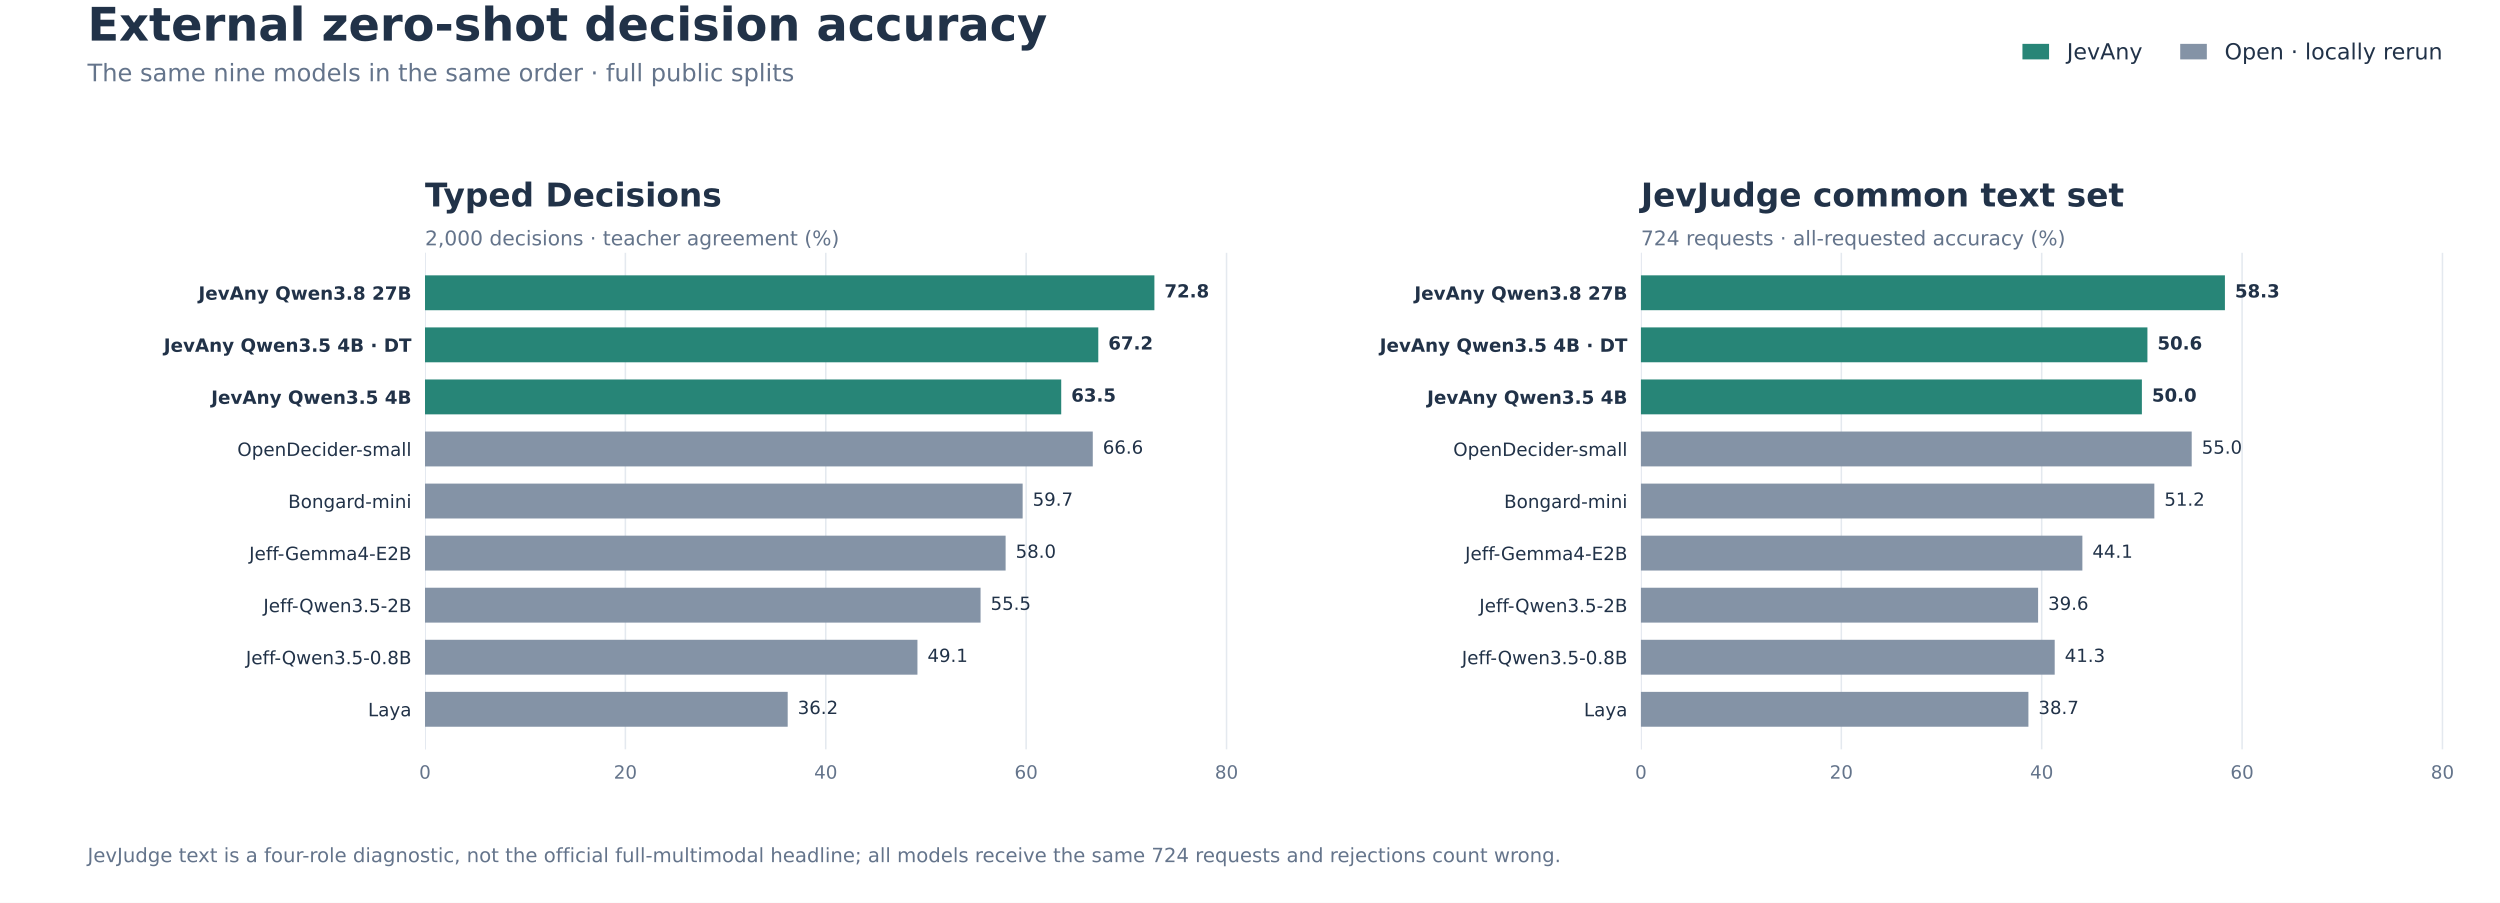
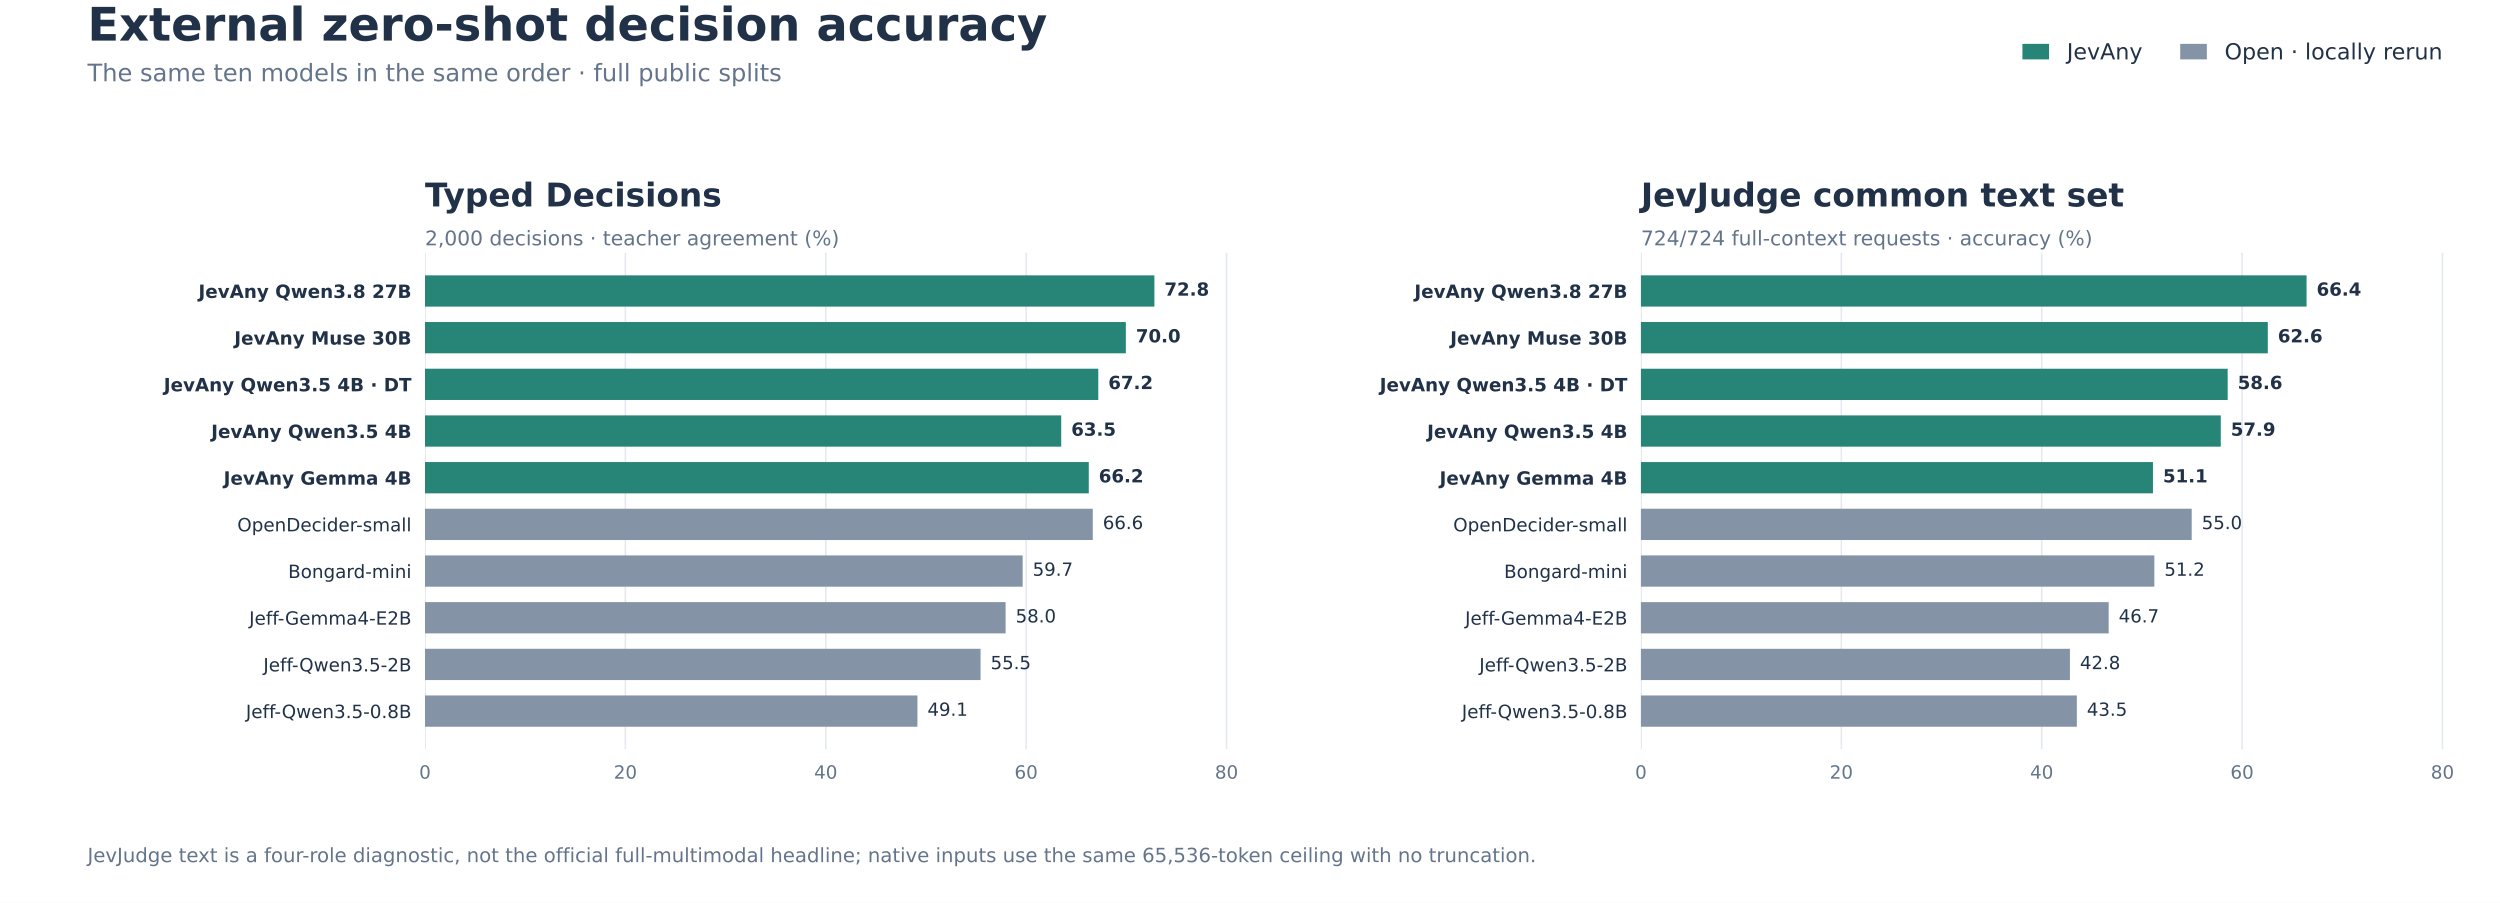
<svg xmlns="http://www.w3.org/2000/svg" width="1296pt" height="468pt" viewBox="0 0 1296 468" version="1.1">
  <defs>
    <style type="text/css">*{stroke-linejoin: round; stroke-linecap: butt}</style>
  </defs>
  <g id="figure_1">
    <g id="patch_1">
      <path d="M 0 468 L 1296 468 L 1296 0 L 0 0 z " style="fill: #ffffff" />
    </g>
    <g id="axes_1">
      <g id="patch_2">
        <path d="M 220.32 388.44 L 646.223 388.44 L 646.223 131.04 L 220.32 131.04 z " style="fill: #ffffff" />
      </g>
      <g id="matplotlib.axis_1">
        <g id="xtick_1">
          <g id="line2d_1">
            <path d="M 220.32 388.44 L 220.32 131.04 " clip-path="url(#pee276fe33d)" style="fill: none; stroke: #e4e9ef; stroke-width: 0.8; stroke-linecap: square" />
          </g>
          <g id="line2d_2" />
          <g id="text_1">
            <text style="font-size: 9.5px; font-family: 'DejaVu Sans', 'Bitstream Vera Sans', 'Computer Modern Sans Serif', 'Lucida Grande', 'Verdana', 'Geneva', 'Lucid', 'Arial', 'Helvetica', 'Avant Garde', sans-serif; text-anchor: middle; fill: #64748b" x="220.32" y="403.658" transform="rotate(-0 220.32 403.6578)">0</text>
          </g>
        </g>
        <g id="xtick_2">
          <g id="line2d_3">
            <path d="M 324.199 388.44 L 324.199 131.04 " clip-path="url(#pee276fe33d)" style="fill: none; stroke: #e4e9ef; stroke-width: 0.8; stroke-linecap: square" />
          </g>
          <g id="line2d_4" />
          <g id="text_2">
            <text style="font-size: 9.5px; font-family: 'DejaVu Sans', 'Bitstream Vera Sans', 'Computer Modern Sans Serif', 'Lucida Grande', 'Verdana', 'Geneva', 'Lucid', 'Arial', 'Helvetica', 'Avant Garde', sans-serif; text-anchor: middle; fill: #64748b" x="324.199" y="403.658" transform="rotate(-0 324.1988 403.6578)">20</text>
          </g>
        </g>
        <g id="xtick_3">
          <g id="line2d_5">
            <path d="M 428.078 388.44 L 428.078 131.04 " clip-path="url(#pee276fe33d)" style="fill: none; stroke: #e4e9ef; stroke-width: 0.8; stroke-linecap: square" />
          </g>
          <g id="line2d_6" />
          <g id="text_3">
            <text style="font-size: 9.5px; font-family: 'DejaVu Sans', 'Bitstream Vera Sans', 'Computer Modern Sans Serif', 'Lucida Grande', 'Verdana', 'Geneva', 'Lucid', 'Arial', 'Helvetica', 'Avant Garde', sans-serif; text-anchor: middle; fill: #64748b" x="428.078" y="403.658" transform="rotate(-0 428.0777 403.6578)">40</text>
          </g>
        </g>
        <g id="xtick_4">
          <g id="line2d_7">
            <path d="M 531.957 388.44 L 531.957 131.04 " clip-path="url(#pee276fe33d)" style="fill: none; stroke: #e4e9ef; stroke-width: 0.8; stroke-linecap: square" />
          </g>
          <g id="line2d_8" />
          <g id="text_4">
            <text style="font-size: 9.5px; font-family: 'DejaVu Sans', 'Bitstream Vera Sans', 'Computer Modern Sans Serif', 'Lucida Grande', 'Verdana', 'Geneva', 'Lucid', 'Arial', 'Helvetica', 'Avant Garde', sans-serif; text-anchor: middle; fill: #64748b" x="531.957" y="403.658" transform="rotate(-0 531.9565 403.6578)">60</text>
          </g>
        </g>
        <g id="xtick_5">
          <g id="line2d_9">
            <path d="M 635.835 388.44 L 635.835 131.04 " clip-path="url(#pee276fe33d)" style="fill: none; stroke: #e4e9ef; stroke-width: 0.8; stroke-linecap: square" />
          </g>
          <g id="line2d_10" />
          <g id="text_5">
            <text style="font-size: 9.5px; font-family: 'DejaVu Sans', 'Bitstream Vera Sans', 'Computer Modern Sans Serif', 'Lucida Grande', 'Verdana', 'Geneva', 'Lucid', 'Arial', 'Helvetica', 'Avant Garde', sans-serif; text-anchor: middle; fill: #64748b" x="635.835" y="403.658" transform="rotate(-0 635.8353 403.6578)">80</text>
          </g>
        </g>
      </g>
      <g id="matplotlib.axis_2">
        <g id="ytick_1">
          <g id="line2d_11" />
          <g id="text_6">
-             <text style="font-weight: 700; font-size: 9.5px; font-family: 'DejaVu Sans', 'Bitstream Vera Sans', 'Computer Modern Sans Serif', 'Lucida Grande', 'Verdana', 'Geneva', 'Lucid', 'Arial', 'Helvetica', 'Avant Garde', sans-serif; text-anchor: end; fill: #213248" x="213.32" y="155.39" transform="rotate(-0 213.32 155.3904)">JevAny Qwen3.8 27B</text>
+             <text style="font-weight: 700; font-size: 9.5px; font-family: 'DejaVu Sans', 'Bitstream Vera Sans', 'Computer Modern Sans Serif', 'Lucida Grande', 'Verdana', 'Geneva', 'Lucid', 'Arial', 'Helvetica', 'Avant Garde', sans-serif; text-anchor: end; fill: #213248" x="213.32" y="154.455" transform="rotate(-0 213.32 154.4554)">JevAny Qwen3.8 27B</text>
          </g>
        </g>
        <g id="ytick_2">
          <g id="line2d_12" />
          <g id="text_7">
-             <text style="font-weight: 700; font-size: 9.5px; font-family: 'DejaVu Sans', 'Bitstream Vera Sans', 'Computer Modern Sans Serif', 'Lucida Grande', 'Verdana', 'Geneva', 'Lucid', 'Arial', 'Helvetica', 'Avant Garde', sans-serif; text-anchor: end; fill: #213248" x="213.32" y="182.38" transform="rotate(-0 213.32 182.38)">JevAny Qwen3.5 4B · DT</text>
+             <text style="font-weight: 700; font-size: 9.5px; font-family: 'DejaVu Sans', 'Bitstream Vera Sans', 'Computer Modern Sans Serif', 'Lucida Grande', 'Verdana', 'Geneva', 'Lucid', 'Arial', 'Helvetica', 'Avant Garde', sans-serif; text-anchor: end; fill: #213248" x="213.32" y="178.654" transform="rotate(-0 213.32 178.654)">JevAny Muse 30B</text>
          </g>
        </g>
        <g id="ytick_3">
          <g id="line2d_13" />
          <g id="text_8">
-             <text style="font-weight: 700; font-size: 9.5px; font-family: 'DejaVu Sans', 'Bitstream Vera Sans', 'Computer Modern Sans Serif', 'Lucida Grande', 'Verdana', 'Geneva', 'Lucid', 'Arial', 'Helvetica', 'Avant Garde', sans-serif; text-anchor: end; fill: #213248" x="213.32" y="209.37" transform="rotate(-0 213.32 209.3696)">JevAny Qwen3.5 4B</text>
+             <text style="font-weight: 700; font-size: 9.5px; font-family: 'DejaVu Sans', 'Bitstream Vera Sans', 'Computer Modern Sans Serif', 'Lucida Grande', 'Verdana', 'Geneva', 'Lucid', 'Arial', 'Helvetica', 'Avant Garde', sans-serif; text-anchor: end; fill: #213248" x="213.32" y="202.853" transform="rotate(-0 213.32 202.8525)">JevAny Qwen3.5 4B · DT</text>
          </g>
        </g>
        <g id="ytick_4">
          <g id="line2d_14" />
          <g id="text_9">
-             <text style="font-size: 9.5px; font-family: 'DejaVu Sans', 'Bitstream Vera Sans', 'Computer Modern Sans Serif', 'Lucida Grande', 'Verdana', 'Geneva', 'Lucid', 'Arial', 'Helvetica', 'Avant Garde', sans-serif; text-anchor: end; fill: #213248" x="213.32" y="236.36" transform="rotate(-0 213.32 236.3596)">OpenDecider-small</text>
+             <text style="font-weight: 700; font-size: 9.5px; font-family: 'DejaVu Sans', 'Bitstream Vera Sans', 'Computer Modern Sans Serif', 'Lucida Grande', 'Verdana', 'Geneva', 'Lucid', 'Arial', 'Helvetica', 'Avant Garde', sans-serif; text-anchor: end; fill: #213248" x="213.32" y="227.051" transform="rotate(-0 213.32 227.0511)">JevAny Qwen3.5 4B</text>
          </g>
        </g>
        <g id="ytick_5">
          <g id="line2d_15" />
          <g id="text_10">
-             <text style="font-size: 9.5px; font-family: 'DejaVu Sans', 'Bitstream Vera Sans', 'Computer Modern Sans Serif', 'Lucida Grande', 'Verdana', 'Geneva', 'Lucid', 'Arial', 'Helvetica', 'Avant Garde', sans-serif; text-anchor: end; fill: #213248" x="213.32" y="263.349" transform="rotate(-0 213.32 263.3493)">Bongard-mini</text>
+             <text style="font-weight: 700; font-size: 9.5px; font-family: 'DejaVu Sans', 'Bitstream Vera Sans', 'Computer Modern Sans Serif', 'Lucida Grande', 'Verdana', 'Geneva', 'Lucid', 'Arial', 'Helvetica', 'Avant Garde', sans-serif; text-anchor: end; fill: #213248" x="213.32" y="251.25" transform="rotate(-0 213.32 251.2496)">JevAny Gemma 4B</text>
          </g>
        </g>
        <g id="ytick_6">
          <g id="line2d_16" />
          <g id="text_11">
-             <text style="font-size: 9.5px; font-family: 'DejaVu Sans', 'Bitstream Vera Sans', 'Computer Modern Sans Serif', 'Lucida Grande', 'Verdana', 'Geneva', 'Lucid', 'Arial', 'Helvetica', 'Avant Garde', sans-serif; text-anchor: end; fill: #213248" x="213.32" y="290.339" transform="rotate(-0 213.32 290.3389)">Jeff-Gemma4-E2B</text>
+             <text style="font-size: 9.5px; font-family: 'DejaVu Sans', 'Bitstream Vera Sans', 'Computer Modern Sans Serif', 'Lucida Grande', 'Verdana', 'Geneva', 'Lucid', 'Arial', 'Helvetica', 'Avant Garde', sans-serif; text-anchor: end; fill: #213248" x="213.32" y="275.449" transform="rotate(-0 213.32 275.4485)">OpenDecider-small</text>
          </g>
        </g>
        <g id="ytick_7">
          <g id="line2d_17" />
          <g id="text_12">
-             <text style="font-size: 9.5px; font-family: 'DejaVu Sans', 'Bitstream Vera Sans', 'Computer Modern Sans Serif', 'Lucida Grande', 'Verdana', 'Geneva', 'Lucid', 'Arial', 'Helvetica', 'Avant Garde', sans-serif; text-anchor: end; fill: #213248" x="213.32" y="317.328" transform="rotate(-0 213.32 317.3285)">Jeff-Qwen3.5-2B</text>
+             <text style="font-size: 9.5px; font-family: 'DejaVu Sans', 'Bitstream Vera Sans', 'Computer Modern Sans Serif', 'Lucida Grande', 'Verdana', 'Geneva', 'Lucid', 'Arial', 'Helvetica', 'Avant Garde', sans-serif; text-anchor: end; fill: #213248" x="213.32" y="299.647" transform="rotate(-0 213.32 299.6471)">Bongard-mini</text>
          </g>
        </g>
        <g id="ytick_8">
          <g id="line2d_18" />
          <g id="text_13">
-             <text style="font-size: 9.5px; font-family: 'DejaVu Sans', 'Bitstream Vera Sans', 'Computer Modern Sans Serif', 'Lucida Grande', 'Verdana', 'Geneva', 'Lucid', 'Arial', 'Helvetica', 'Avant Garde', sans-serif; text-anchor: end; fill: #213248" x="213.32" y="344.318" transform="rotate(-0 213.32 344.3181)">Jeff-Qwen3.5-0.8B</text>
+             <text style="font-size: 9.5px; font-family: 'DejaVu Sans', 'Bitstream Vera Sans', 'Computer Modern Sans Serif', 'Lucida Grande', 'Verdana', 'Geneva', 'Lucid', 'Arial', 'Helvetica', 'Avant Garde', sans-serif; text-anchor: end; fill: #213248" x="213.32" y="323.846" transform="rotate(-0 213.32 323.8456)">Jeff-Gemma4-E2B</text>
          </g>
        </g>
        <g id="ytick_9">
          <g id="line2d_19" />
          <g id="text_14">
-             <text style="font-size: 9.5px; font-family: 'DejaVu Sans', 'Bitstream Vera Sans', 'Computer Modern Sans Serif', 'Lucida Grande', 'Verdana', 'Geneva', 'Lucid', 'Arial', 'Helvetica', 'Avant Garde', sans-serif; text-anchor: end; fill: #213248" x="213.32" y="371.307" transform="rotate(-0 213.32 371.3074)">Laya</text>
-           </g>
-         </g>
-       </g>
-       <g id="line2d_20">
+             <text style="font-size: 9.5px; font-family: 'DejaVu Sans', 'Bitstream Vera Sans', 'Computer Modern Sans Serif', 'Lucida Grande', 'Verdana', 'Geneva', 'Lucid', 'Arial', 'Helvetica', 'Avant Garde', sans-serif; text-anchor: end; fill: #213248" x="213.32" y="348.044" transform="rotate(-0 213.32 348.0442)">Jeff-Qwen3.5-2B</text>
+           </g>
+         </g>
+         <g id="ytick_10">
+           <g id="line2d_20" />
+           <g id="text_15">
+             <text style="font-size: 9.5px; font-family: 'DejaVu Sans', 'Bitstream Vera Sans', 'Computer Modern Sans Serif', 'Lucida Grande', 'Verdana', 'Geneva', 'Lucid', 'Arial', 'Helvetica', 'Avant Garde', sans-serif; text-anchor: end; fill: #213248" x="213.32" y="372.243" transform="rotate(-0 213.32 372.2427)">Jeff-Qwen3.5-0.8B</text>
+           </g>
+         </g>
+       </g>
+       <g id="line2d_21">
        <path d="M 220.32 388.44 L 220.32 131.04 " clip-path="url(#pee276fe33d)" style="fill: none; stroke: #e4e9ef; stroke-linecap: square" />
      </g>
      <g id="patch_3">
-         <path d="M 220.32 142.74 L 598.439 142.74 L 598.439 160.823 L 220.32 160.823 z " clip-path="url(#pee276fe33d)" style="fill: #278577" />
+         <path d="M 220.32 142.74 L 598.439 142.74 L 598.439 158.953 L 220.32 158.953 z " clip-path="url(#pee276fe33d)" style="fill: #278577" />
      </g>
      <g id="patch_4">
-         <path d="M 220.32 169.73 L 569.353 169.73 L 569.353 187.813 L 220.32 187.813 z " clip-path="url(#pee276fe33d)" style="fill: #278577" />
+         <path d="M 220.32 166.939 L 583.636 166.939 L 583.636 183.152 L 220.32 183.152 z " clip-path="url(#pee276fe33d)" style="fill: #278577" />
      </g>
      <g id="patch_5">
-         <path d="M 220.32 196.719 L 550.135 196.719 L 550.135 214.802 L 220.32 214.802 z " clip-path="url(#pee276fe33d)" style="fill: #278577" />
+         <path d="M 220.32 191.137 L 569.353 191.137 L 569.353 207.35 L 220.32 207.35 z " clip-path="url(#pee276fe33d)" style="fill: #278577" />
      </g>
      <g id="patch_6">
-         <path d="M 220.32 223.709 L 566.496 223.709 L 566.496 241.792 L 220.32 241.792 z " clip-path="url(#pee276fe33d)" style="fill: #8493a6" />
+         <path d="M 220.32 215.336 L 550.135 215.336 L 550.135 231.549 L 220.32 231.549 z " clip-path="url(#pee276fe33d)" style="fill: #278577" />
      </g>
      <g id="patch_7">
-         <path d="M 220.32 250.698 L 530.139 250.698 L 530.139 268.782 L 220.32 268.782 z " clip-path="url(#pee276fe33d)" style="fill: #8493a6" />
+         <path d="M 220.32 239.534 L 564.419 239.534 L 564.419 255.747 L 220.32 255.747 z " clip-path="url(#pee276fe33d)" style="fill: #278577" />
      </g>
      <g id="patch_8">
-         <path d="M 220.32 277.688 L 521.309 277.688 L 521.309 295.771 L 220.32 295.771 z " clip-path="url(#pee276fe33d)" style="fill: #8493a6" />
+         <path d="M 220.32 263.733 L 566.496 263.733 L 566.496 279.946 L 220.32 279.946 z " clip-path="url(#pee276fe33d)" style="fill: #8493a6" />
      </g>
      <g id="patch_9">
-         <path d="M 220.32 304.678 L 508.324 304.678 L 508.324 322.761 L 220.32 322.761 z " clip-path="url(#pee276fe33d)" style="fill: #8493a6" />
+         <path d="M 220.32 287.931 L 530.139 287.931 L 530.139 304.144 L 220.32 304.144 z " clip-path="url(#pee276fe33d)" style="fill: #8493a6" />
      </g>
      <g id="patch_10">
-         <path d="M 220.32 331.667 L 475.602 331.667 L 475.602 349.75 L 220.32 349.75 z " clip-path="url(#pee276fe33d)" style="fill: #8493a6" />
+         <path d="M 220.32 312.13 L 521.309 312.13 L 521.309 328.343 L 220.32 328.343 z " clip-path="url(#pee276fe33d)" style="fill: #8493a6" />
      </g>
      <g id="patch_11">
-         <path d="M 220.32 358.657 L 408.341 358.657 L 408.341 376.74 L 220.32 376.74 z " clip-path="url(#pee276fe33d)" style="fill: #8493a6" />
-       </g>
-       <g id="text_15">
-         <text style="font-weight: 700; font-size: 9.4px; font-family: 'DejaVu Sans', 'Bitstream Vera Sans', 'Computer Modern Sans Serif', 'Lucida Grande', 'Verdana', 'Geneva', 'Lucid', 'Arial', 'Helvetica', 'Avant Garde', sans-serif; text-anchor: start; fill: #213248" x="603.633" y="154.223" transform="rotate(-0 603.6329 154.2233)">72.8</text>
+         <path d="M 220.32 336.328 L 508.324 336.328 L 508.324 352.541 L 220.32 352.541 z " clip-path="url(#pee276fe33d)" style="fill: #8493a6" />
+       </g>
+       <g id="patch_12">
+         <path d="M 220.32 360.527 L 475.602 360.527 L 475.602 376.74 L 220.32 376.74 z " clip-path="url(#pee276fe33d)" style="fill: #8493a6" />
      </g>
      <g id="text_16">
-         <text style="font-weight: 700; font-size: 9.4px; font-family: 'DejaVu Sans', 'Bitstream Vera Sans', 'Computer Modern Sans Serif', 'Lucida Grande', 'Verdana', 'Geneva', 'Lucid', 'Arial', 'Helvetica', 'Avant Garde', sans-serif; text-anchor: start; fill: #213248" x="574.547" y="181.213" transform="rotate(-0 574.5468 181.2129)">67.2</text>
+         <text style="font-weight: 700; font-size: 9.4px; font-family: 'DejaVu Sans', 'Bitstream Vera Sans', 'Computer Modern Sans Serif', 'Lucida Grande', 'Verdana', 'Geneva', 'Lucid', 'Arial', 'Helvetica', 'Avant Garde', sans-serif; text-anchor: start; fill: #213248" x="603.633" y="153.288" transform="rotate(-0 603.6329 153.2883)">72.8</text>
      </g>
      <g id="text_17">
-         <text style="font-weight: 700; font-size: 9.4px; font-family: 'DejaVu Sans', 'Bitstream Vera Sans', 'Computer Modern Sans Serif', 'Lucida Grande', 'Verdana', 'Geneva', 'Lucid', 'Arial', 'Helvetica', 'Avant Garde', sans-serif; text-anchor: start; fill: #213248" x="555.329" y="208.203" transform="rotate(-0 555.3292 208.2026)">63.5</text>
+         <text style="font-weight: 700; font-size: 9.4px; font-family: 'DejaVu Sans', 'Bitstream Vera Sans', 'Computer Modern Sans Serif', 'Lucida Grande', 'Verdana', 'Geneva', 'Lucid', 'Arial', 'Helvetica', 'Avant Garde', sans-serif; text-anchor: start; fill: #213248" x="588.83" y="177.487" transform="rotate(-0 588.8302 177.4869)">70.0</text>
      </g>
      <g id="text_18">
-         <text style="font-size: 9.4px; font-family: 'DejaVu Sans', 'Bitstream Vera Sans', 'Computer Modern Sans Serif', 'Lucida Grande', 'Verdana', 'Geneva', 'Lucid', 'Arial', 'Helvetica', 'Avant Garde', sans-serif; text-anchor: start; fill: #213248" x="571.69" y="235.192" transform="rotate(-0 571.6902 235.1922)">66.6</text>
+         <text style="font-weight: 700; font-size: 9.4px; font-family: 'DejaVu Sans', 'Bitstream Vera Sans', 'Computer Modern Sans Serif', 'Lucida Grande', 'Verdana', 'Geneva', 'Lucid', 'Arial', 'Helvetica', 'Avant Garde', sans-serif; text-anchor: start; fill: #213248" x="574.547" y="201.685" transform="rotate(-0 574.5468 201.6854)">67.2</text>
      </g>
      <g id="text_19">
-         <text style="font-size: 9.4px; font-family: 'DejaVu Sans', 'Bitstream Vera Sans', 'Computer Modern Sans Serif', 'Lucida Grande', 'Verdana', 'Geneva', 'Lucid', 'Arial', 'Helvetica', 'Avant Garde', sans-serif; text-anchor: start; fill: #213248" x="535.333" y="262.182" transform="rotate(-0 535.3326 262.1818)">59.7</text>
+         <text style="font-weight: 700; font-size: 9.4px; font-family: 'DejaVu Sans', 'Bitstream Vera Sans', 'Computer Modern Sans Serif', 'Lucida Grande', 'Verdana', 'Geneva', 'Lucid', 'Arial', 'Helvetica', 'Avant Garde', sans-serif; text-anchor: start; fill: #213248" x="555.329" y="225.884" transform="rotate(-0 555.3292 225.884)">63.5</text>
      </g>
      <g id="text_20">
-         <text style="font-size: 9.4px; font-family: 'DejaVu Sans', 'Bitstream Vera Sans', 'Computer Modern Sans Serif', 'Lucida Grande', 'Verdana', 'Geneva', 'Lucid', 'Arial', 'Helvetica', 'Avant Garde', sans-serif; text-anchor: start; fill: #213248" x="526.503" y="289.171" transform="rotate(-0 526.5029 289.1714)">58.0</text>
+         <text style="font-weight: 700; font-size: 9.4px; font-family: 'DejaVu Sans', 'Bitstream Vera Sans', 'Computer Modern Sans Serif', 'Lucida Grande', 'Verdana', 'Geneva', 'Lucid', 'Arial', 'Helvetica', 'Avant Garde', sans-serif; text-anchor: start; fill: #213248" x="569.613" y="250.083" transform="rotate(-0 569.6126 250.0825)">66.2</text>
      </g>
      <g id="text_21">
-         <text style="font-size: 9.4px; font-family: 'DejaVu Sans', 'Bitstream Vera Sans', 'Computer Modern Sans Serif', 'Lucida Grande', 'Verdana', 'Geneva', 'Lucid', 'Arial', 'Helvetica', 'Avant Garde', sans-serif; text-anchor: start; fill: #213248" x="513.518" y="316.161" transform="rotate(-0 513.518 316.161)">55.5</text>
+         <text style="font-size: 9.4px; font-family: 'DejaVu Sans', 'Bitstream Vera Sans', 'Computer Modern Sans Serif', 'Lucida Grande', 'Verdana', 'Geneva', 'Lucid', 'Arial', 'Helvetica', 'Avant Garde', sans-serif; text-anchor: start; fill: #213248" x="571.69" y="274.281" transform="rotate(-0 571.6902 274.2811)">66.6</text>
      </g>
      <g id="text_22">
-         <text style="font-size: 9.4px; font-family: 'DejaVu Sans', 'Bitstream Vera Sans', 'Computer Modern Sans Serif', 'Lucida Grande', 'Verdana', 'Geneva', 'Lucid', 'Arial', 'Helvetica', 'Avant Garde', sans-serif; text-anchor: start; fill: #213248" x="480.796" y="343.151" transform="rotate(-0 480.7962 343.1507)">49.1</text>
+         <text style="font-size: 9.4px; font-family: 'DejaVu Sans', 'Bitstream Vera Sans', 'Computer Modern Sans Serif', 'Lucida Grande', 'Verdana', 'Geneva', 'Lucid', 'Arial', 'Helvetica', 'Avant Garde', sans-serif; text-anchor: start; fill: #213248" x="535.333" y="298.48" transform="rotate(-0 535.3326 298.4796)">59.7</text>
      </g>
      <g id="text_23">
-         <text style="font-size: 9.4px; font-family: 'DejaVu Sans', 'Bitstream Vera Sans', 'Computer Modern Sans Serif', 'Lucida Grande', 'Verdana', 'Geneva', 'Lucid', 'Arial', 'Helvetica', 'Avant Garde', sans-serif; text-anchor: start; fill: #213248" x="413.535" y="370.14" transform="rotate(-0 413.5346 370.1403)">36.2</text>
+         <text style="font-size: 9.4px; font-family: 'DejaVu Sans', 'Bitstream Vera Sans', 'Computer Modern Sans Serif', 'Lucida Grande', 'Verdana', 'Geneva', 'Lucid', 'Arial', 'Helvetica', 'Avant Garde', sans-serif; text-anchor: start; fill: #213248" x="526.503" y="322.678" transform="rotate(-0 526.5029 322.6782)">58.0</text>
      </g>
      <g id="text_24">
+         <text style="font-size: 9.4px; font-family: 'DejaVu Sans', 'Bitstream Vera Sans', 'Computer Modern Sans Serif', 'Lucida Grande', 'Verdana', 'Geneva', 'Lucid', 'Arial', 'Helvetica', 'Avant Garde', sans-serif; text-anchor: start; fill: #213248" x="513.518" y="346.877" transform="rotate(-0 513.518 346.8767)">55.5</text>
+       </g>
+       <g id="text_25">
+         <text style="font-size: 9.4px; font-family: 'DejaVu Sans', 'Bitstream Vera Sans', 'Computer Modern Sans Serif', 'Lucida Grande', 'Verdana', 'Geneva', 'Lucid', 'Arial', 'Helvetica', 'Avant Garde', sans-serif; text-anchor: start; fill: #213248" x="480.796" y="371.075" transform="rotate(-0 480.7962 371.0753)">49.1</text>
+       </g>
+       <g id="text_26">
        <text style="font-size: 10.5px; font-family: 'DejaVu Sans', 'Bitstream Vera Sans', 'Computer Modern Sans Serif', 'Lucida Grande', 'Verdana', 'Geneva', 'Lucid', 'Arial', 'Helvetica', 'Avant Garde', sans-serif; text-anchor: start; fill: #64748b" x="220.32" y="127.179" transform="rotate(-0 220.32 127.179)">2,000 decisions · teacher agreement (%)</text>
      </g>
-       <g id="text_25">
+       <g id="text_27">
        <text style="font-weight: 700; font-size: 17px; font-family: 'DejaVu Sans', 'Bitstream Vera Sans', 'Computer Modern Sans Serif', 'Lucida Grande', 'Verdana', 'Geneva', 'Lucid', 'Arial', 'Helvetica', 'Avant Garde', sans-serif; text-anchor: start; fill: #213248" x="220.32" y="107.04" transform="rotate(-0 220.32 107.04)">Typed Decisions</text>
      </g>
    </g>
    <g id="axes_2">
-       <g id="patch_12">
+       <g id="patch_13">
        <path d="M 850.657 388.44 L 1276.56 388.44 L 1276.56 131.04 L 850.657 131.04 z " style="fill: #ffffff" />
      </g>
      <g id="matplotlib.axis_3">
        <g id="xtick_6">
-           <g id="line2d_21">
+           <g id="line2d_22">
            <path d="M 850.657 388.44 L 850.657 131.04 " clip-path="url(#p6e4cdcb9c8)" style="fill: none; stroke: #e4e9ef; stroke-width: 0.8; stroke-linecap: square" />
          </g>
-           <g id="line2d_22" />
-           <g id="text_26">
+           <g id="line2d_23" />
+           <g id="text_28">
            <text style="font-size: 9.5px; font-family: 'DejaVu Sans', 'Bitstream Vera Sans', 'Computer Modern Sans Serif', 'Lucida Grande', 'Verdana', 'Geneva', 'Lucid', 'Arial', 'Helvetica', 'Avant Garde', sans-serif; text-anchor: middle; fill: #64748b" x="850.657" y="403.658" transform="rotate(-0 850.6568 403.6578)">0</text>
          </g>
        </g>
        <g id="xtick_7">
-           <g id="line2d_23">
+           <g id="line2d_24">
            <path d="M 954.536 388.44 L 954.536 131.04 " clip-path="url(#p6e4cdcb9c8)" style="fill: none; stroke: #e4e9ef; stroke-width: 0.8; stroke-linecap: square" />
          </g>
-           <g id="line2d_24" />
-           <g id="text_27">
+           <g id="line2d_25" />
+           <g id="text_29">
            <text style="font-size: 9.5px; font-family: 'DejaVu Sans', 'Bitstream Vera Sans', 'Computer Modern Sans Serif', 'Lucida Grande', 'Verdana', 'Geneva', 'Lucid', 'Arial', 'Helvetica', 'Avant Garde', sans-serif; text-anchor: middle; fill: #64748b" x="954.536" y="403.658" transform="rotate(-0 954.5356 403.6578)">20</text>
          </g>
        </g>
        <g id="xtick_8">
-           <g id="line2d_25">
+           <g id="line2d_26">
            <path d="M 1058.414 388.44 L 1058.414 131.04 " clip-path="url(#p6e4cdcb9c8)" style="fill: none; stroke: #e4e9ef; stroke-width: 0.8; stroke-linecap: square" />
          </g>
-           <g id="line2d_26" />
-           <g id="text_28">
+           <g id="line2d_27" />
+           <g id="text_30">
            <text style="font-size: 9.5px; font-family: 'DejaVu Sans', 'Bitstream Vera Sans', 'Computer Modern Sans Serif', 'Lucida Grande', 'Verdana', 'Geneva', 'Lucid', 'Arial', 'Helvetica', 'Avant Garde', sans-serif; text-anchor: middle; fill: #64748b" x="1058.414" y="403.658" transform="rotate(-0 1058.414 403.6578)">40</text>
          </g>
        </g>
        <g id="xtick_9">
-           <g id="line2d_27">
+           <g id="line2d_28">
            <path d="M 1162.293 388.44 L 1162.293 131.04 " clip-path="url(#p6e4cdcb9c8)" style="fill: none; stroke: #e4e9ef; stroke-width: 0.8; stroke-linecap: square" />
          </g>
-           <g id="line2d_28" />
-           <g id="text_29">
+           <g id="line2d_29" />
+           <g id="text_31">
            <text style="font-size: 9.5px; font-family: 'DejaVu Sans', 'Bitstream Vera Sans', 'Computer Modern Sans Serif', 'Lucida Grande', 'Verdana', 'Geneva', 'Lucid', 'Arial', 'Helvetica', 'Avant Garde', sans-serif; text-anchor: middle; fill: #64748b" x="1162.293" y="403.658" transform="rotate(-0 1162.293 403.6578)">60</text>
          </g>
        </g>
        <g id="xtick_10">
-           <g id="line2d_29">
+           <g id="line2d_30">
            <path d="M 1266.172 388.44 L 1266.172 131.04 " clip-path="url(#p6e4cdcb9c8)" style="fill: none; stroke: #e4e9ef; stroke-width: 0.8; stroke-linecap: square" />
          </g>
-           <g id="line2d_30" />
-           <g id="text_30">
+           <g id="line2d_31" />
+           <g id="text_32">
            <text style="font-size: 9.5px; font-family: 'DejaVu Sans', 'Bitstream Vera Sans', 'Computer Modern Sans Serif', 'Lucida Grande', 'Verdana', 'Geneva', 'Lucid', 'Arial', 'Helvetica', 'Avant Garde', sans-serif; text-anchor: middle; fill: #64748b" x="1266.172" y="403.658" transform="rotate(-0 1266.172 403.6578)">80</text>
          </g>
        </g>
      </g>
      <g id="matplotlib.axis_4">
-         <g id="ytick_10">
-           <g id="line2d_31" />
-           <g id="text_31">
-             <text style="font-weight: 700; font-size: 9.5px; font-family: 'DejaVu Sans', 'Bitstream Vera Sans', 'Computer Modern Sans Serif', 'Lucida Grande', 'Verdana', 'Geneva', 'Lucid', 'Arial', 'Helvetica', 'Avant Garde', sans-serif; text-anchor: end; fill: #213248" x="843.657" y="155.39" transform="rotate(-0 843.6568 155.3904)">JevAny Qwen3.8 27B</text>
-           </g>
-         </g>
        <g id="ytick_11">
          <g id="line2d_32" />
-           <g id="text_32">
-             <text style="font-weight: 700; font-size: 9.5px; font-family: 'DejaVu Sans', 'Bitstream Vera Sans', 'Computer Modern Sans Serif', 'Lucida Grande', 'Verdana', 'Geneva', 'Lucid', 'Arial', 'Helvetica', 'Avant Garde', sans-serif; text-anchor: end; fill: #213248" x="843.657" y="182.38" transform="rotate(-0 843.6568 182.38)">JevAny Qwen3.5 4B · DT</text>
+           <g id="text_33">
+             <text style="font-weight: 700; font-size: 9.5px; font-family: 'DejaVu Sans', 'Bitstream Vera Sans', 'Computer Modern Sans Serif', 'Lucida Grande', 'Verdana', 'Geneva', 'Lucid', 'Arial', 'Helvetica', 'Avant Garde', sans-serif; text-anchor: end; fill: #213248" x="843.657" y="154.455" transform="rotate(-0 843.6568 154.4554)">JevAny Qwen3.8 27B</text>
          </g>
        </g>
        <g id="ytick_12">
          <g id="line2d_33" />
-           <g id="text_33">
-             <text style="font-weight: 700; font-size: 9.5px; font-family: 'DejaVu Sans', 'Bitstream Vera Sans', 'Computer Modern Sans Serif', 'Lucida Grande', 'Verdana', 'Geneva', 'Lucid', 'Arial', 'Helvetica', 'Avant Garde', sans-serif; text-anchor: end; fill: #213248" x="843.657" y="209.37" transform="rotate(-0 843.6568 209.3696)">JevAny Qwen3.5 4B</text>
+           <g id="text_34">
+             <text style="font-weight: 700; font-size: 9.5px; font-family: 'DejaVu Sans', 'Bitstream Vera Sans', 'Computer Modern Sans Serif', 'Lucida Grande', 'Verdana', 'Geneva', 'Lucid', 'Arial', 'Helvetica', 'Avant Garde', sans-serif; text-anchor: end; fill: #213248" x="843.657" y="178.654" transform="rotate(-0 843.6568 178.654)">JevAny Muse 30B</text>
          </g>
        </g>
        <g id="ytick_13">
          <g id="line2d_34" />
-           <g id="text_34">
-             <text style="font-size: 9.5px; font-family: 'DejaVu Sans', 'Bitstream Vera Sans', 'Computer Modern Sans Serif', 'Lucida Grande', 'Verdana', 'Geneva', 'Lucid', 'Arial', 'Helvetica', 'Avant Garde', sans-serif; text-anchor: end; fill: #213248" x="843.657" y="236.36" transform="rotate(-0 843.6568 236.3596)">OpenDecider-small</text>
+           <g id="text_35">
+             <text style="font-weight: 700; font-size: 9.5px; font-family: 'DejaVu Sans', 'Bitstream Vera Sans', 'Computer Modern Sans Serif', 'Lucida Grande', 'Verdana', 'Geneva', 'Lucid', 'Arial', 'Helvetica', 'Avant Garde', sans-serif; text-anchor: end; fill: #213248" x="843.657" y="202.853" transform="rotate(-0 843.6568 202.8525)">JevAny Qwen3.5 4B · DT</text>
          </g>
        </g>
        <g id="ytick_14">
          <g id="line2d_35" />
-           <g id="text_35">
-             <text style="font-size: 9.5px; font-family: 'DejaVu Sans', 'Bitstream Vera Sans', 'Computer Modern Sans Serif', 'Lucida Grande', 'Verdana', 'Geneva', 'Lucid', 'Arial', 'Helvetica', 'Avant Garde', sans-serif; text-anchor: end; fill: #213248" x="843.657" y="263.349" transform="rotate(-0 843.6568 263.3493)">Bongard-mini</text>
+           <g id="text_36">
+             <text style="font-weight: 700; font-size: 9.5px; font-family: 'DejaVu Sans', 'Bitstream Vera Sans', 'Computer Modern Sans Serif', 'Lucida Grande', 'Verdana', 'Geneva', 'Lucid', 'Arial', 'Helvetica', 'Avant Garde', sans-serif; text-anchor: end; fill: #213248" x="843.657" y="227.051" transform="rotate(-0 843.6568 227.0511)">JevAny Qwen3.5 4B</text>
          </g>
        </g>
        <g id="ytick_15">
          <g id="line2d_36" />
-           <g id="text_36">
-             <text style="font-size: 9.5px; font-family: 'DejaVu Sans', 'Bitstream Vera Sans', 'Computer Modern Sans Serif', 'Lucida Grande', 'Verdana', 'Geneva', 'Lucid', 'Arial', 'Helvetica', 'Avant Garde', sans-serif; text-anchor: end; fill: #213248" x="843.657" y="290.339" transform="rotate(-0 843.6568 290.3389)">Jeff-Gemma4-E2B</text>
+           <g id="text_37">
+             <text style="font-weight: 700; font-size: 9.5px; font-family: 'DejaVu Sans', 'Bitstream Vera Sans', 'Computer Modern Sans Serif', 'Lucida Grande', 'Verdana', 'Geneva', 'Lucid', 'Arial', 'Helvetica', 'Avant Garde', sans-serif; text-anchor: end; fill: #213248" x="843.657" y="251.25" transform="rotate(-0 843.6568 251.2496)">JevAny Gemma 4B</text>
          </g>
        </g>
        <g id="ytick_16">
          <g id="line2d_37" />
-           <g id="text_37">
-             <text style="font-size: 9.5px; font-family: 'DejaVu Sans', 'Bitstream Vera Sans', 'Computer Modern Sans Serif', 'Lucida Grande', 'Verdana', 'Geneva', 'Lucid', 'Arial', 'Helvetica', 'Avant Garde', sans-serif; text-anchor: end; fill: #213248" x="843.657" y="317.328" transform="rotate(-0 843.6568 317.3285)">Jeff-Qwen3.5-2B</text>
+           <g id="text_38">
+             <text style="font-size: 9.5px; font-family: 'DejaVu Sans', 'Bitstream Vera Sans', 'Computer Modern Sans Serif', 'Lucida Grande', 'Verdana', 'Geneva', 'Lucid', 'Arial', 'Helvetica', 'Avant Garde', sans-serif; text-anchor: end; fill: #213248" x="843.657" y="275.449" transform="rotate(-0 843.6568 275.4485)">OpenDecider-small</text>
          </g>
        </g>
        <g id="ytick_17">
          <g id="line2d_38" />
-           <g id="text_38">
-             <text style="font-size: 9.5px; font-family: 'DejaVu Sans', 'Bitstream Vera Sans', 'Computer Modern Sans Serif', 'Lucida Grande', 'Verdana', 'Geneva', 'Lucid', 'Arial', 'Helvetica', 'Avant Garde', sans-serif; text-anchor: end; fill: #213248" x="843.657" y="344.318" transform="rotate(-0 843.6568 344.3181)">Jeff-Qwen3.5-0.8B</text>
+           <g id="text_39">
+             <text style="font-size: 9.5px; font-family: 'DejaVu Sans', 'Bitstream Vera Sans', 'Computer Modern Sans Serif', 'Lucida Grande', 'Verdana', 'Geneva', 'Lucid', 'Arial', 'Helvetica', 'Avant Garde', sans-serif; text-anchor: end; fill: #213248" x="843.657" y="299.647" transform="rotate(-0 843.6568 299.6471)">Bongard-mini</text>
          </g>
        </g>
        <g id="ytick_18">
          <g id="line2d_39" />
-           <g id="text_39">
-             <text style="font-size: 9.5px; font-family: 'DejaVu Sans', 'Bitstream Vera Sans', 'Computer Modern Sans Serif', 'Lucida Grande', 'Verdana', 'Geneva', 'Lucid', 'Arial', 'Helvetica', 'Avant Garde', sans-serif; text-anchor: end; fill: #213248" x="843.657" y="371.307" transform="rotate(-0 843.6568 371.3074)">Laya</text>
-           </g>
-         </g>
-       </g>
-       <g id="line2d_40">
+           <g id="text_40">
+             <text style="font-size: 9.5px; font-family: 'DejaVu Sans', 'Bitstream Vera Sans', 'Computer Modern Sans Serif', 'Lucida Grande', 'Verdana', 'Geneva', 'Lucid', 'Arial', 'Helvetica', 'Avant Garde', sans-serif; text-anchor: end; fill: #213248" x="843.657" y="323.846" transform="rotate(-0 843.6568 323.8456)">Jeff-Gemma4-E2B</text>
+           </g>
+         </g>
+         <g id="ytick_19">
+           <g id="line2d_40" />
+           <g id="text_41">
+             <text style="font-size: 9.5px; font-family: 'DejaVu Sans', 'Bitstream Vera Sans', 'Computer Modern Sans Serif', 'Lucida Grande', 'Verdana', 'Geneva', 'Lucid', 'Arial', 'Helvetica', 'Avant Garde', sans-serif; text-anchor: end; fill: #213248" x="843.657" y="348.044" transform="rotate(-0 843.6568 348.0442)">Jeff-Qwen3.5-2B</text>
+           </g>
+         </g>
+         <g id="ytick_20">
+           <g id="line2d_41" />
+           <g id="text_42">
+             <text style="font-size: 9.5px; font-family: 'DejaVu Sans', 'Bitstream Vera Sans', 'Computer Modern Sans Serif', 'Lucida Grande', 'Verdana', 'Geneva', 'Lucid', 'Arial', 'Helvetica', 'Avant Garde', sans-serif; text-anchor: end; fill: #213248" x="843.657" y="372.243" transform="rotate(-0 843.6568 372.2427)">Jeff-Qwen3.5-0.8B</text>
+           </g>
+         </g>
+       </g>
+       <g id="line2d_42">
        <path d="M 850.657 388.44 L 850.657 131.04 " clip-path="url(#p6e4cdcb9c8)" style="fill: none; stroke: #e4e9ef; stroke-linecap: square" />
      </g>
-       <g id="patch_13">
-         <path d="M 850.657 142.74 L 1153.398 142.74 L 1153.398 160.823 L 850.657 160.823 z " clip-path="url(#p6e4cdcb9c8)" style="fill: #278577" />
-       </g>
      <g id="patch_14">
-         <path d="M 850.657 169.73 L 1113.223 169.73 L 1113.223 187.813 L 850.657 187.813 z " clip-path="url(#p6e4cdcb9c8)" style="fill: #278577" />
+         <path d="M 850.657 142.74 L 1195.724 142.74 L 1195.724 158.953 L 850.657 158.953 z " clip-path="url(#p6e4cdcb9c8)" style="fill: #278577" />
      </g>
      <g id="patch_15">
-         <path d="M 850.657 196.719 L 1110.354 196.719 L 1110.354 214.802 L 850.657 214.802 z " clip-path="url(#p6e4cdcb9c8)" style="fill: #278577" />
+         <path d="M 850.657 166.939 L 1175.637 166.939 L 1175.637 183.152 L 850.657 183.152 z " clip-path="url(#p6e4cdcb9c8)" style="fill: #278577" />
      </g>
      <g id="patch_16">
-         <path d="M 850.657 223.709 L 1136.18 223.709 L 1136.18 241.792 L 850.657 241.792 z " clip-path="url(#p6e4cdcb9c8)" style="fill: #8493a6" />
+         <path d="M 850.657 191.137 L 1154.832 191.137 L 1154.832 207.35 L 850.657 207.35 z " clip-path="url(#p6e4cdcb9c8)" style="fill: #278577" />
      </g>
      <g id="patch_17">
-         <path d="M 850.657 250.698 L 1116.81 250.698 L 1116.81 268.782 L 850.657 268.782 z " clip-path="url(#p6e4cdcb9c8)" style="fill: #8493a6" />
+         <path d="M 850.657 215.336 L 1151.245 215.336 L 1151.245 231.549 L 850.657 231.549 z " clip-path="url(#p6e4cdcb9c8)" style="fill: #278577" />
      </g>
      <g id="patch_18">
-         <path d="M 850.657 277.688 L 1079.506 277.688 L 1079.506 295.771 L 850.657 295.771 z " clip-path="url(#p6e4cdcb9c8)" style="fill: #8493a6" />
+         <path d="M 850.657 239.534 L 1116.093 239.534 L 1116.093 255.747 L 850.657 255.747 z " clip-path="url(#p6e4cdcb9c8)" style="fill: #278577" />
      </g>
      <g id="patch_19">
-         <path d="M 850.657 304.678 L 1056.549 304.678 L 1056.549 322.761 L 850.657 322.761 z " clip-path="url(#p6e4cdcb9c8)" style="fill: #8493a6" />
+         <path d="M 850.657 263.733 L 1136.18 263.733 L 1136.18 279.946 L 850.657 279.946 z " clip-path="url(#p6e4cdcb9c8)" style="fill: #8493a6" />
      </g>
      <g id="patch_20">
-         <path d="M 850.657 331.667 L 1065.158 331.667 L 1065.158 349.75 L 850.657 349.75 z " clip-path="url(#p6e4cdcb9c8)" style="fill: #8493a6" />
+         <path d="M 850.657 287.931 L 1116.81 287.931 L 1116.81 304.144 L 850.657 304.144 z " clip-path="url(#p6e4cdcb9c8)" style="fill: #8493a6" />
      </g>
      <g id="patch_21">
-         <path d="M 850.657 358.657 L 1051.527 358.657 L 1051.527 376.74 L 850.657 376.74 z " clip-path="url(#p6e4cdcb9c8)" style="fill: #8493a6" />
-       </g>
-       <g id="text_40">
-         <text style="font-weight: 700; font-size: 9.4px; font-family: 'DejaVu Sans', 'Bitstream Vera Sans', 'Computer Modern Sans Serif', 'Lucida Grande', 'Verdana', 'Geneva', 'Lucid', 'Arial', 'Helvetica', 'Avant Garde', sans-serif; text-anchor: start; fill: #213248" x="1158.592" y="154.223" transform="rotate(-0 1158.592 154.2233)">58.3</text>
-       </g>
-       <g id="text_41">
-         <text style="font-weight: 700; font-size: 9.4px; font-family: 'DejaVu Sans', 'Bitstream Vera Sans', 'Computer Modern Sans Serif', 'Lucida Grande', 'Verdana', 'Geneva', 'Lucid', 'Arial', 'Helvetica', 'Avant Garde', sans-serif; text-anchor: start; fill: #213248" x="1118.417" y="181.213" transform="rotate(-0 1118.417 181.2129)">50.6</text>
-       </g>
-       <g id="text_42">
-         <text style="font-weight: 700; font-size: 9.4px; font-family: 'DejaVu Sans', 'Bitstream Vera Sans', 'Computer Modern Sans Serif', 'Lucida Grande', 'Verdana', 'Geneva', 'Lucid', 'Arial', 'Helvetica', 'Avant Garde', sans-serif; text-anchor: start; fill: #213248" x="1115.548" y="208.203" transform="rotate(-0 1115.548 208.2026)">50.0</text>
+         <path d="M 850.657 312.13 L 1093.136 312.13 L 1093.136 328.343 L 850.657 328.343 z " clip-path="url(#p6e4cdcb9c8)" style="fill: #8493a6" />
+       </g>
+       <g id="patch_22">
+         <path d="M 850.657 336.328 L 1073.049 336.328 L 1073.049 352.541 L 850.657 352.541 z " clip-path="url(#p6e4cdcb9c8)" style="fill: #8493a6" />
+       </g>
+       <g id="patch_23">
+         <path d="M 850.657 360.527 L 1076.636 360.527 L 1076.636 376.74 L 850.657 376.74 z " clip-path="url(#p6e4cdcb9c8)" style="fill: #8493a6" />
      </g>
      <g id="text_43">
-         <text style="font-size: 9.4px; font-family: 'DejaVu Sans', 'Bitstream Vera Sans', 'Computer Modern Sans Serif', 'Lucida Grande', 'Verdana', 'Geneva', 'Lucid', 'Arial', 'Helvetica', 'Avant Garde', sans-serif; text-anchor: start; fill: #213248" x="1141.374" y="235.192" transform="rotate(-0 1141.374 235.1922)">55.0</text>
+         <text style="font-weight: 700; font-size: 9.4px; font-family: 'DejaVu Sans', 'Bitstream Vera Sans', 'Computer Modern Sans Serif', 'Lucida Grande', 'Verdana', 'Geneva', 'Lucid', 'Arial', 'Helvetica', 'Avant Garde', sans-serif; text-anchor: start; fill: #213248" x="1200.918" y="153.288" transform="rotate(-0 1200.918 153.2883)">66.4</text>
      </g>
      <g id="text_44">
-         <text style="font-size: 9.4px; font-family: 'DejaVu Sans', 'Bitstream Vera Sans', 'Computer Modern Sans Serif', 'Lucida Grande', 'Verdana', 'Geneva', 'Lucid', 'Arial', 'Helvetica', 'Avant Garde', sans-serif; text-anchor: start; fill: #213248" x="1122.004" y="262.182" transform="rotate(-0 1122.004 262.1818)">51.2</text>
+         <text style="font-weight: 700; font-size: 9.4px; font-family: 'DejaVu Sans', 'Bitstream Vera Sans', 'Computer Modern Sans Serif', 'Lucida Grande', 'Verdana', 'Geneva', 'Lucid', 'Arial', 'Helvetica', 'Avant Garde', sans-serif; text-anchor: start; fill: #213248" x="1180.831" y="177.487" transform="rotate(-0 1180.831 177.4869)">62.6</text>
      </g>
      <g id="text_45">
-         <text style="font-size: 9.4px; font-family: 'DejaVu Sans', 'Bitstream Vera Sans', 'Computer Modern Sans Serif', 'Lucida Grande', 'Verdana', 'Geneva', 'Lucid', 'Arial', 'Helvetica', 'Avant Garde', sans-serif; text-anchor: start; fill: #213248" x="1084.7" y="289.171" transform="rotate(-0 1084.7 289.1714)">44.1</text>
+         <text style="font-weight: 700; font-size: 9.4px; font-family: 'DejaVu Sans', 'Bitstream Vera Sans', 'Computer Modern Sans Serif', 'Lucida Grande', 'Verdana', 'Geneva', 'Lucid', 'Arial', 'Helvetica', 'Avant Garde', sans-serif; text-anchor: start; fill: #213248" x="1160.026" y="201.685" transform="rotate(-0 1160.026 201.6854)">58.6</text>
      </g>
      <g id="text_46">
-         <text style="font-size: 9.4px; font-family: 'DejaVu Sans', 'Bitstream Vera Sans', 'Computer Modern Sans Serif', 'Lucida Grande', 'Verdana', 'Geneva', 'Lucid', 'Arial', 'Helvetica', 'Avant Garde', sans-serif; text-anchor: start; fill: #213248" x="1061.743" y="316.161" transform="rotate(-0 1061.743 316.161)">39.6</text>
+         <text style="font-weight: 700; font-size: 9.4px; font-family: 'DejaVu Sans', 'Bitstream Vera Sans', 'Computer Modern Sans Serif', 'Lucida Grande', 'Verdana', 'Geneva', 'Lucid', 'Arial', 'Helvetica', 'Avant Garde', sans-serif; text-anchor: start; fill: #213248" x="1156.439" y="225.884" transform="rotate(-0 1156.439 225.884)">57.9</text>
      </g>
      <g id="text_47">
-         <text style="font-size: 9.4px; font-family: 'DejaVu Sans', 'Bitstream Vera Sans', 'Computer Modern Sans Serif', 'Lucida Grande', 'Verdana', 'Geneva', 'Lucid', 'Arial', 'Helvetica', 'Avant Garde', sans-serif; text-anchor: start; fill: #213248" x="1070.352" y="343.151" transform="rotate(-0 1070.352 343.1507)">41.3</text>
+         <text style="font-weight: 700; font-size: 9.4px; font-family: 'DejaVu Sans', 'Bitstream Vera Sans', 'Computer Modern Sans Serif', 'Lucida Grande', 'Verdana', 'Geneva', 'Lucid', 'Arial', 'Helvetica', 'Avant Garde', sans-serif; text-anchor: start; fill: #213248" x="1121.287" y="250.083" transform="rotate(-0 1121.287 250.0825)">51.1</text>
      </g>
      <g id="text_48">
-         <text style="font-size: 9.4px; font-family: 'DejaVu Sans', 'Bitstream Vera Sans', 'Computer Modern Sans Serif', 'Lucida Grande', 'Verdana', 'Geneva', 'Lucid', 'Arial', 'Helvetica', 'Avant Garde', sans-serif; text-anchor: start; fill: #213248" x="1056.721" y="370.14" transform="rotate(-0 1056.721 370.1403)">38.7</text>
+         <text style="font-size: 9.4px; font-family: 'DejaVu Sans', 'Bitstream Vera Sans', 'Computer Modern Sans Serif', 'Lucida Grande', 'Verdana', 'Geneva', 'Lucid', 'Arial', 'Helvetica', 'Avant Garde', sans-serif; text-anchor: start; fill: #213248" x="1141.374" y="274.281" transform="rotate(-0 1141.374 274.2811)">55.0</text>
      </g>
      <g id="text_49">
-         <text style="font-size: 10.5px; font-family: 'DejaVu Sans', 'Bitstream Vera Sans', 'Computer Modern Sans Serif', 'Lucida Grande', 'Verdana', 'Geneva', 'Lucid', 'Arial', 'Helvetica', 'Avant Garde', sans-serif; text-anchor: start; fill: #64748b" x="850.657" y="127.179" transform="rotate(-0 850.6568 127.179)">724 requests · all-requested accuracy (%)</text>
+         <text style="font-size: 9.4px; font-family: 'DejaVu Sans', 'Bitstream Vera Sans', 'Computer Modern Sans Serif', 'Lucida Grande', 'Verdana', 'Geneva', 'Lucid', 'Arial', 'Helvetica', 'Avant Garde', sans-serif; text-anchor: start; fill: #213248" x="1122.004" y="298.48" transform="rotate(-0 1122.004 298.4796)">51.2</text>
      </g>
      <g id="text_50">
+         <text style="font-size: 9.4px; font-family: 'DejaVu Sans', 'Bitstream Vera Sans', 'Computer Modern Sans Serif', 'Lucida Grande', 'Verdana', 'Geneva', 'Lucid', 'Arial', 'Helvetica', 'Avant Garde', sans-serif; text-anchor: start; fill: #213248" x="1098.33" y="322.678" transform="rotate(-0 1098.33 322.6782)">46.7</text>
+       </g>
+       <g id="text_51">
+         <text style="font-size: 9.4px; font-family: 'DejaVu Sans', 'Bitstream Vera Sans', 'Computer Modern Sans Serif', 'Lucida Grande', 'Verdana', 'Geneva', 'Lucid', 'Arial', 'Helvetica', 'Avant Garde', sans-serif; text-anchor: start; fill: #213248" x="1078.243" y="346.877" transform="rotate(-0 1078.243 346.8767)">42.8</text>
+       </g>
+       <g id="text_52">
+         <text style="font-size: 9.4px; font-family: 'DejaVu Sans', 'Bitstream Vera Sans', 'Computer Modern Sans Serif', 'Lucida Grande', 'Verdana', 'Geneva', 'Lucid', 'Arial', 'Helvetica', 'Avant Garde', sans-serif; text-anchor: start; fill: #213248" x="1081.83" y="371.075" transform="rotate(-0 1081.83 371.0753)">43.5</text>
+       </g>
+       <g id="text_53">
+         <text style="font-size: 10.5px; font-family: 'DejaVu Sans', 'Bitstream Vera Sans', 'Computer Modern Sans Serif', 'Lucida Grande', 'Verdana', 'Geneva', 'Lucid', 'Arial', 'Helvetica', 'Avant Garde', sans-serif; text-anchor: start; fill: #64748b" x="850.657" y="127.179" transform="rotate(-0 850.6568 127.179)">724/724 full-context requests · accuracy (%)</text>
+       </g>
+       <g id="text_54">
        <text style="font-weight: 700; font-size: 17px; font-family: 'DejaVu Sans', 'Bitstream Vera Sans', 'Computer Modern Sans Serif', 'Lucida Grande', 'Verdana', 'Geneva', 'Lucid', 'Arial', 'Helvetica', 'Avant Garde', sans-serif; text-anchor: start; fill: #213248" x="850.657" y="107.04" transform="rotate(-0 850.6568 107.04)">JevJudge common text set</text>
      </g>
    </g>
-     <g id="text_51">
+     <g id="text_55">
      <text style="font-weight: 700; font-size: 24px; font-family: 'DejaVu Sans', 'Bitstream Vera Sans', 'Computer Modern Sans Serif', 'Lucida Grande', 'Verdana', 'Geneva', 'Lucid', 'Arial', 'Helvetica', 'Avant Garde', sans-serif; text-anchor: start; fill: #213248" x="45.36" y="21.06" transform="rotate(-0 45.36 21.06)">External zero-shot decision accuracy</text>
    </g>
-     <g id="text_52">
-       <text style="font-size: 12.5px; font-family: 'DejaVu Sans', 'Bitstream Vera Sans', 'Computer Modern Sans Serif', 'Lucida Grande', 'Verdana', 'Geneva', 'Lucid', 'Arial', 'Helvetica', 'Avant Garde', sans-serif; text-anchor: start; fill: #64748b" x="45.36" y="42.12" transform="rotate(-0 45.36 42.12)">The same nine models in the same order · full public splits</text>
-     </g>
-     <g id="text_53">
-       <text style="font-size: 10.2px; font-family: 'DejaVu Sans', 'Bitstream Vera Sans', 'Computer Modern Sans Serif', 'Lucida Grande', 'Verdana', 'Geneva', 'Lucid', 'Arial', 'Helvetica', 'Avant Garde', sans-serif; text-anchor: start; fill: #64748b" x="45.36" y="446.94" transform="rotate(-0 45.36 446.94)">JevJudge text is a four-role diagnostic, not the official full-multimodal headline; all models receive the same 724 requests and rejections count wrong.</text>
+     <g id="text_56">
+       <text style="font-size: 12.5px; font-family: 'DejaVu Sans', 'Bitstream Vera Sans', 'Computer Modern Sans Serif', 'Lucida Grande', 'Verdana', 'Geneva', 'Lucid', 'Arial', 'Helvetica', 'Avant Garde', sans-serif; text-anchor: start; fill: #64748b" x="45.36" y="42.12" transform="rotate(-0 45.36 42.12)">The same ten models in the same order · full public splits</text>
+     </g>
+     <g id="text_57">
+       <text style="font-size: 10.2px; font-family: 'DejaVu Sans', 'Bitstream Vera Sans', 'Computer Modern Sans Serif', 'Lucida Grande', 'Verdana', 'Geneva', 'Lucid', 'Arial', 'Helvetica', 'Avant Garde', sans-serif; text-anchor: start; fill: #64748b" x="45.36" y="446.94" transform="rotate(-0 45.36 446.94)">JevJudge text is a four-role diagnostic, not the official full-multimodal headline; native inputs use the same 65,536-token ceiling with no truncation.</text>
    </g>
    <g id="legend_1">
-       <g id="patch_22">
+       <g id="patch_24">
        <path d="M 1048.434 30.788 L 1062.234 30.788 L 1062.234 22.738 L 1048.434 22.738 z " style="fill: #278577" />
      </g>
-       <g id="text_54">
+       <g id="text_58">
        <text style="font-size: 11.5px; font-family: 'DejaVu Sans', 'Bitstream Vera Sans', 'Computer Modern Sans Serif', 'Lucida Grande', 'Verdana', 'Geneva', 'Lucid', 'Arial', 'Helvetica', 'Avant Garde', sans-serif; text-anchor: start; fill: #213248" x="1071.434" y="30.788" transform="rotate(-0 1071.434 30.7882)">JevAny</text>
      </g>
-       <g id="patch_23">
+       <g id="patch_25">
        <path d="M 1130.221 30.788 L 1144.021 30.788 L 1144.021 22.738 L 1130.221 22.738 z " style="fill: #8493a6" />
      </g>
-       <g id="text_55">
+       <g id="text_59">
        <text style="font-size: 11.5px; font-family: 'DejaVu Sans', 'Bitstream Vera Sans', 'Computer Modern Sans Serif', 'Lucida Grande', 'Verdana', 'Geneva', 'Lucid', 'Arial', 'Helvetica', 'Avant Garde', sans-serif; text-anchor: start; fill: #213248" x="1153.221" y="30.788" transform="rotate(-0 1153.221 30.7882)">Open · locally rerun</text>
      </g>
    </g>
  </g>
  <defs>
    <clipPath id="pee276fe33d">
      <rect x="220.32" y="131.04" width="425.903" height="257.4" />
    </clipPath>
    <clipPath id="p6e4cdcb9c8">
      <rect x="850.657" y="131.04" width="425.903" height="257.4" />
    </clipPath>
  </defs>
</svg>
